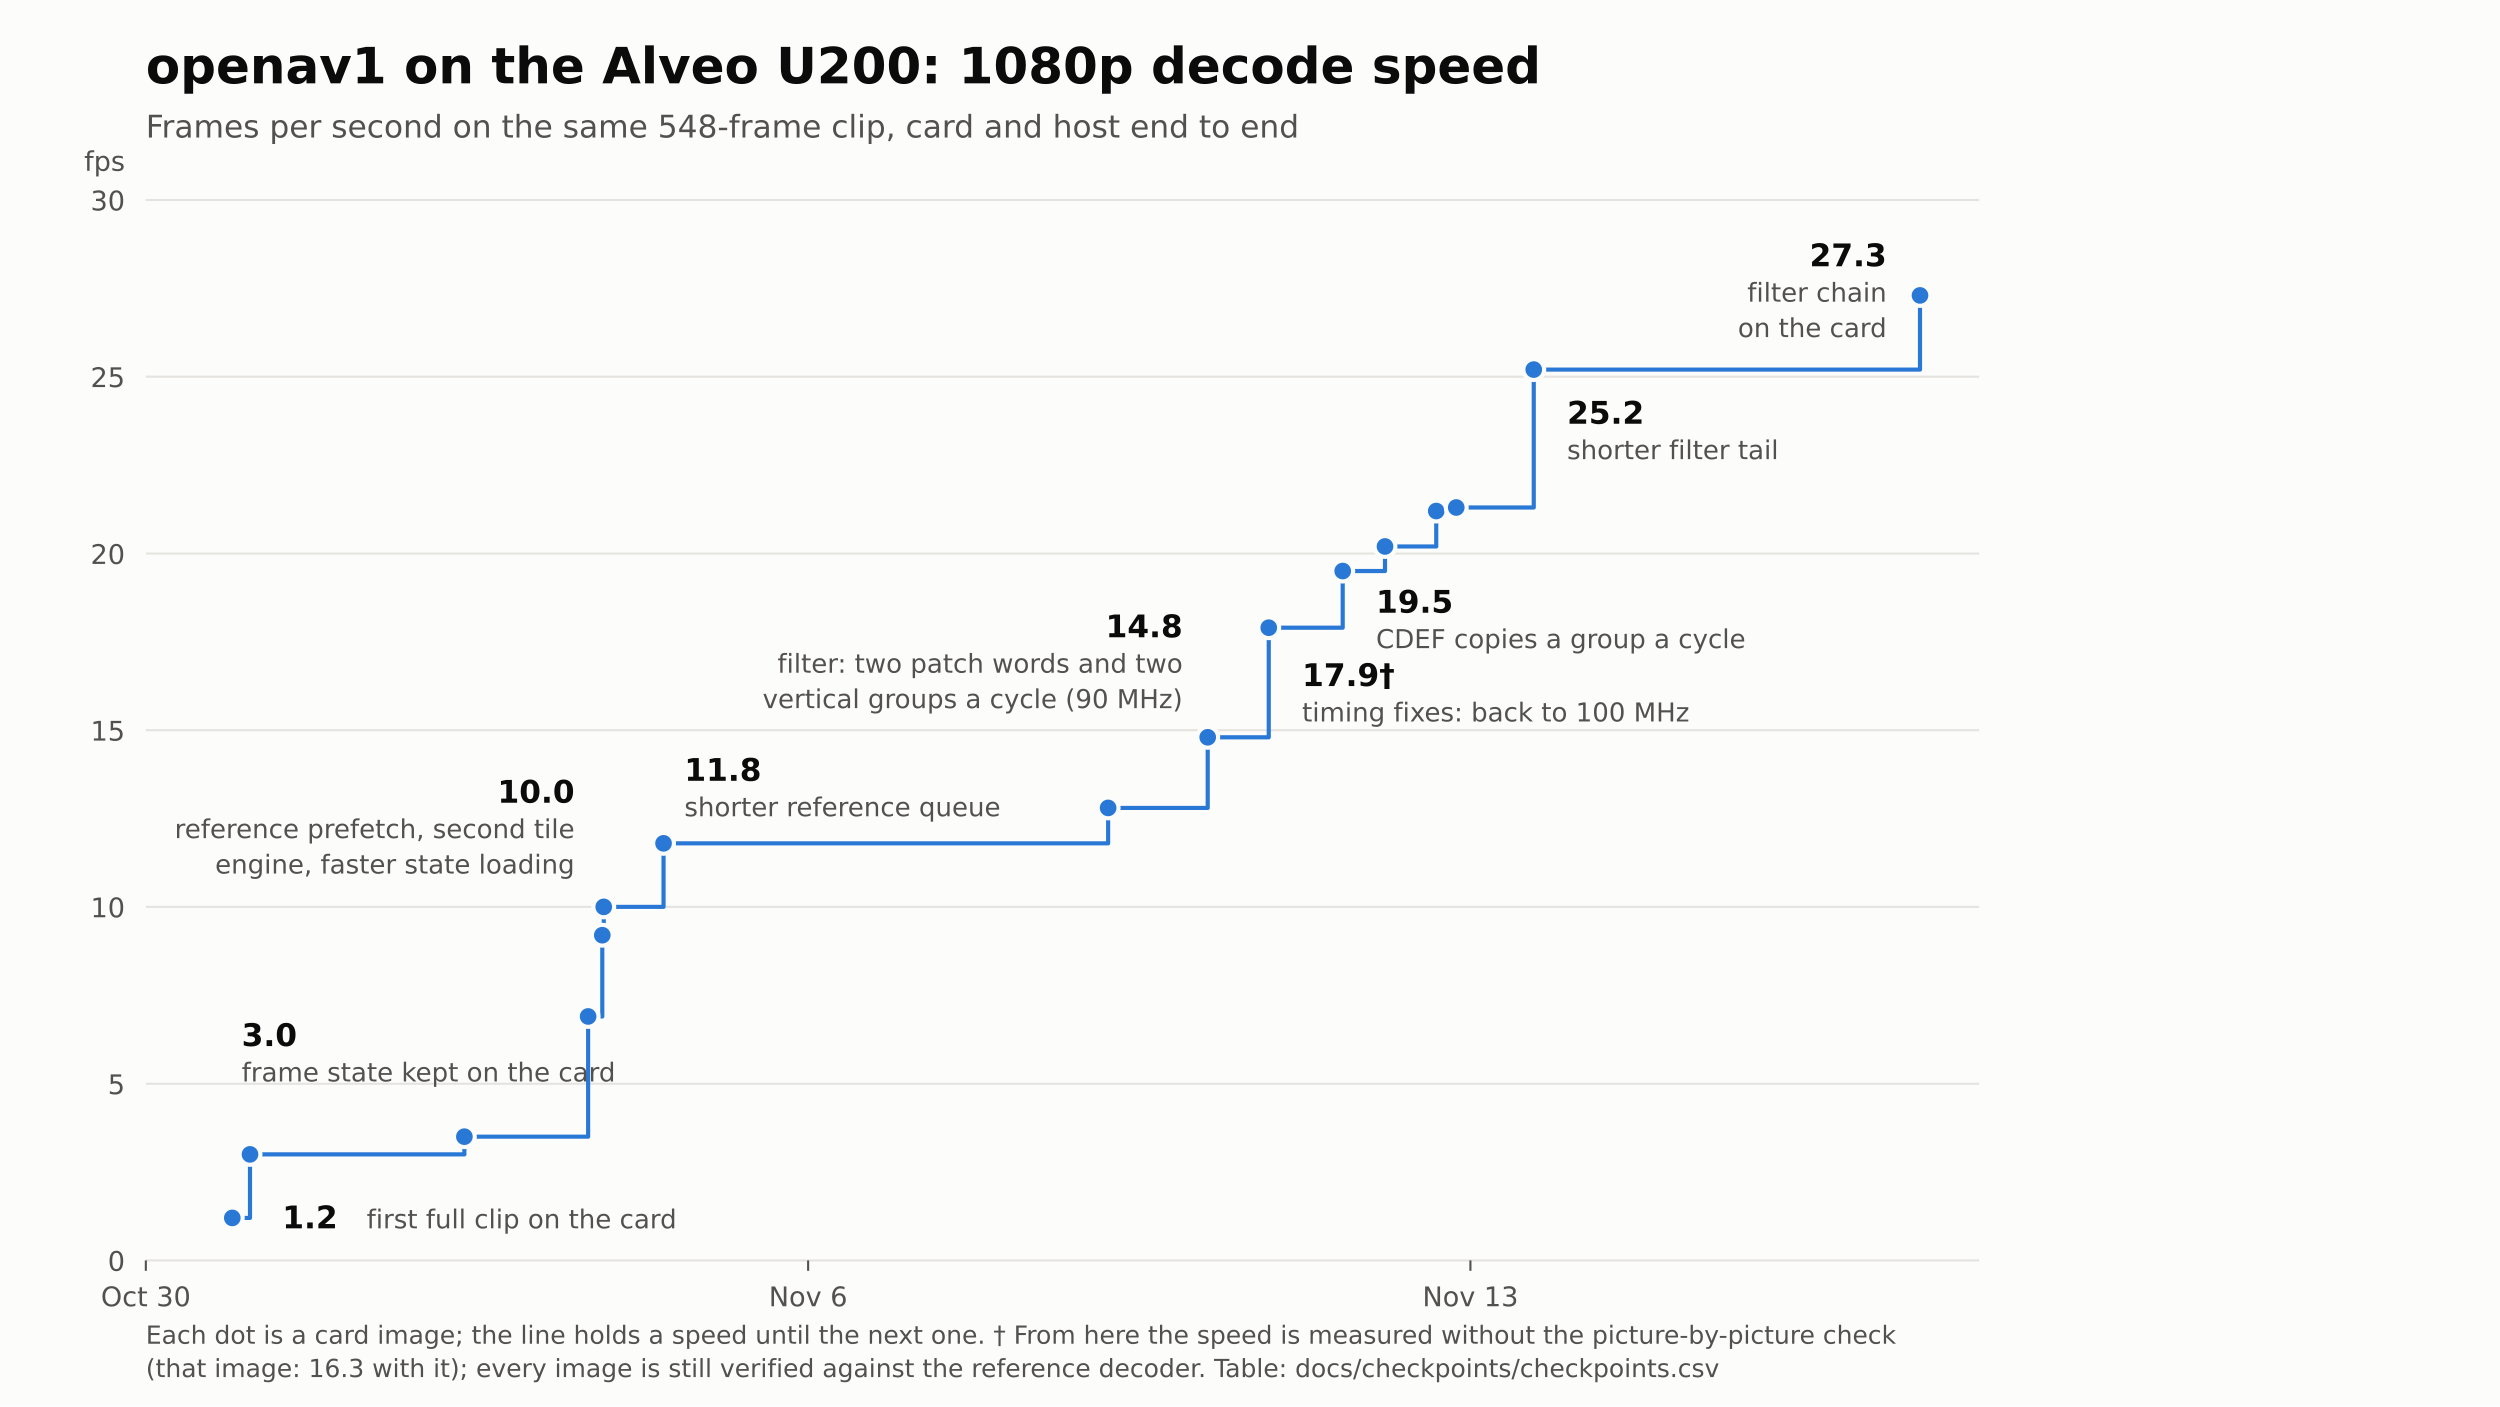
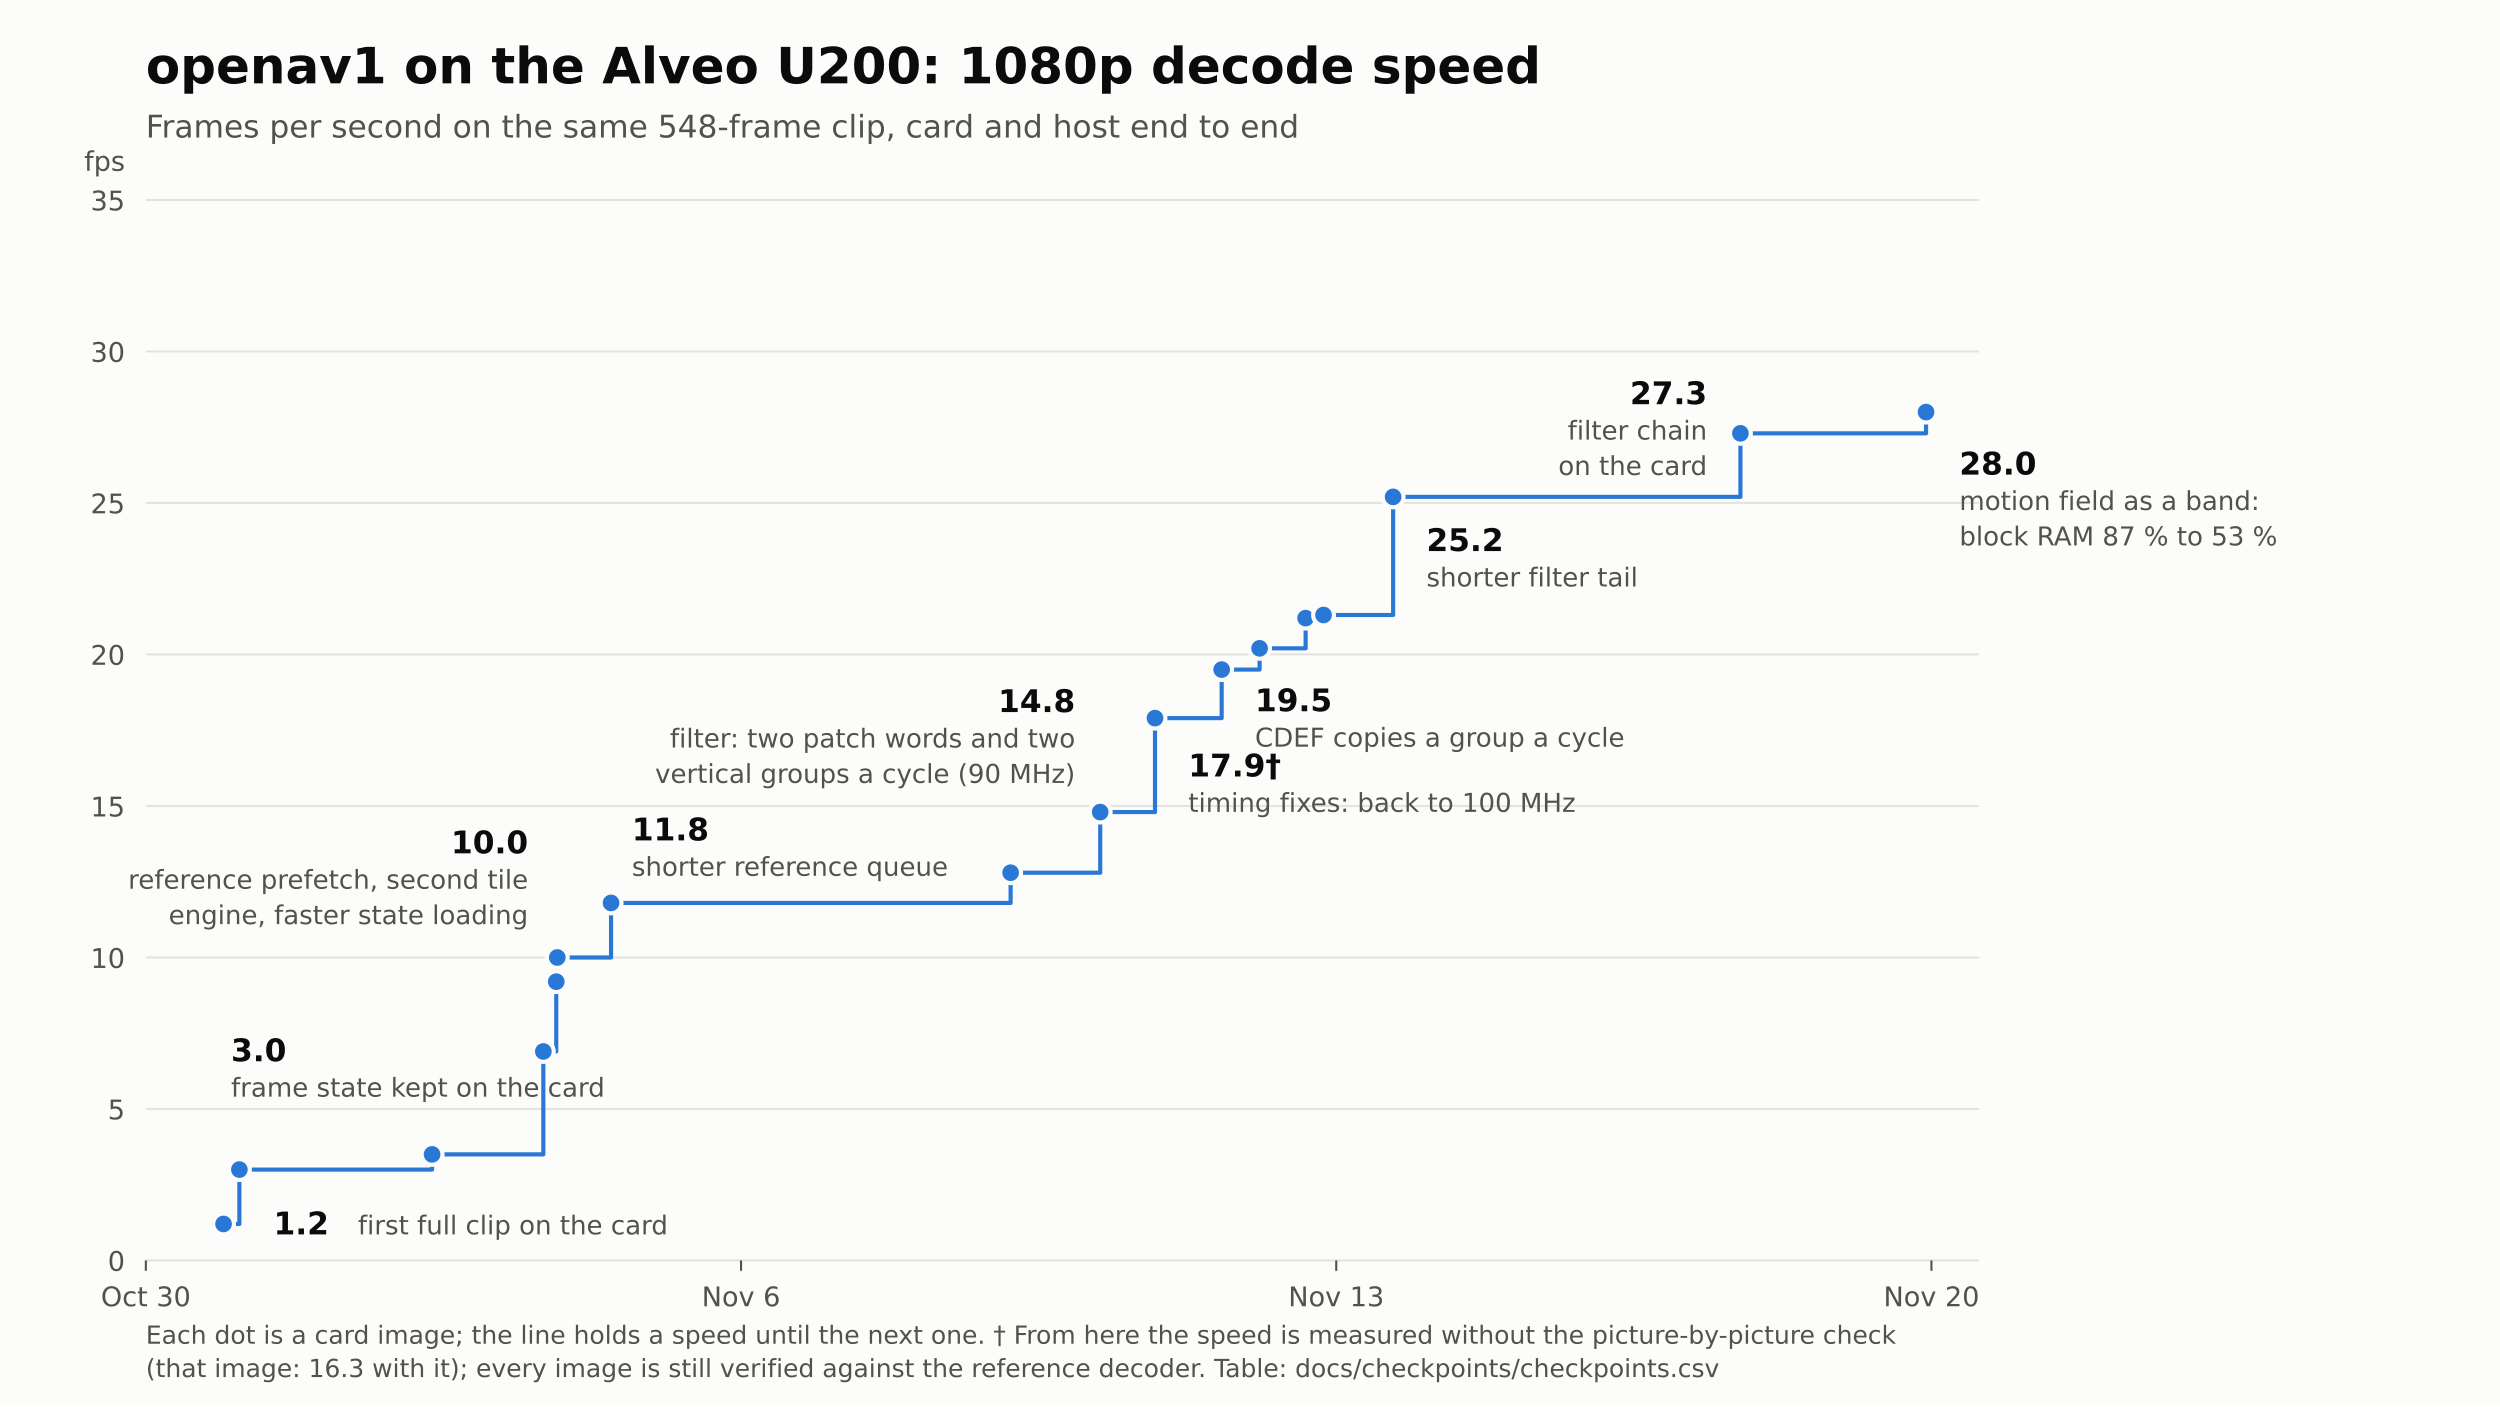
<svg xmlns="http://www.w3.org/2000/svg" width="1200" height="675" viewBox="0 0 1200 675" font-family="DejaVu Sans, Liberation Sans, Arial, sans-serif">
  <rect width="1200" height="675" fill="#fcfcfb" />
  <text x="70" y="40" font-size="24" font-weight="700" fill="#0b0b0b">openav1 on the Alveo U200: 1080p decode speed</text>
  <text x="70" y="66" font-size="15" fill="#52514e">Frames per second on the same 548-frame clip, card and host end to end</text>
  <line x1="70" x2="950" y1="605.0" y2="605.0" stroke="#e4e3df" stroke-width="1" />
  <text x="60" y="610.0" font-size="13" fill="#52514e" text-anchor="end">0</text>
-   <line x1="70" x2="950" y1="520.2" y2="520.2" stroke="#e4e3df" stroke-width="1" />
-   <text x="60" y="525.2" font-size="13" fill="#52514e" text-anchor="end">5</text>
-   <line x1="70" x2="950" y1="435.3" y2="435.3" stroke="#e4e3df" stroke-width="1" />
-   <text x="60" y="440.3" font-size="13" fill="#52514e" text-anchor="end">10</text>
-   <line x1="70" x2="950" y1="350.5" y2="350.5" stroke="#e4e3df" stroke-width="1" />
-   <text x="60" y="355.5" font-size="13" fill="#52514e" text-anchor="end">15</text>
-   <line x1="70" x2="950" y1="265.7" y2="265.7" stroke="#e4e3df" stroke-width="1" />
-   <text x="60" y="270.7" font-size="13" fill="#52514e" text-anchor="end">20</text>
-   <line x1="70" x2="950" y1="180.8" y2="180.8" stroke="#e4e3df" stroke-width="1" />
-   <text x="60" y="185.8" font-size="13" fill="#52514e" text-anchor="end">25</text>
+   <line x1="70" x2="950" y1="532.3" y2="532.3" stroke="#e4e3df" stroke-width="1" />
+   <text x="60" y="537.3" font-size="13" fill="#52514e" text-anchor="end">5</text>
+   <line x1="70" x2="950" y1="459.6" y2="459.6" stroke="#e4e3df" stroke-width="1" />
+   <text x="60" y="464.6" font-size="13" fill="#52514e" text-anchor="end">10</text>
+   <line x1="70" x2="950" y1="386.9" y2="386.9" stroke="#e4e3df" stroke-width="1" />
+   <text x="60" y="391.9" font-size="13" fill="#52514e" text-anchor="end">15</text>
+   <line x1="70" x2="950" y1="314.1" y2="314.1" stroke="#e4e3df" stroke-width="1" />
+   <text x="60" y="319.1" font-size="13" fill="#52514e" text-anchor="end">20</text>
+   <line x1="70" x2="950" y1="241.4" y2="241.4" stroke="#e4e3df" stroke-width="1" />
+   <text x="60" y="246.4" font-size="13" fill="#52514e" text-anchor="end">25</text>
+   <line x1="70" x2="950" y1="168.7" y2="168.7" stroke="#e4e3df" stroke-width="1" />
+   <text x="60" y="173.7" font-size="13" fill="#52514e" text-anchor="end">30</text>
  <line x1="70" x2="950" y1="96.0" y2="96.0" stroke="#e4e3df" stroke-width="1" />
-   <text x="60" y="101.0" font-size="13" fill="#52514e" text-anchor="end">30</text>
+   <text x="60" y="101.0" font-size="13" fill="#52514e" text-anchor="end">35</text>
  <text x="60" y="82" font-size="13" fill="#52514e" text-anchor="end">fps</text>
  <line x1="70.0" x2="70.0" y1="605" y2="610" stroke="#52514e" stroke-width="1" />
  <text x="70.0" y="627" font-size="13" fill="#52514e" text-anchor="middle">Oct 30</text>
-   <line x1="387.9" x2="387.9" y1="605" y2="610" stroke="#52514e" stroke-width="1" />
-   <text x="387.9" y="627" font-size="13" fill="#52514e" text-anchor="middle">Nov 6</text>
-   <line x1="705.8" x2="705.8" y1="605" y2="610" stroke="#52514e" stroke-width="1" />
-   <text x="705.8" y="627" font-size="13" fill="#52514e" text-anchor="middle">Nov 13</text>
-   <path d="M111.5,584.6 L120.0,584.6 L120.0,554.1 L222.9,554.1 L222.9,545.6 L282.3,545.6 L282.3,487.9 L289.1,487.9 L289.1,448.9 L289.8,448.9 L289.8,435.3 L318.5,435.3 L318.5,404.8 L531.9,404.8 L531.9,387.8 L579.7,387.8 L579.7,353.9 L609.0,353.9 L609.0,301.3 L644.5,301.3 L644.5,274.1 L664.8,274.1 L664.8,262.3 L689.4,262.3 L689.4,245.3 L699.0,245.3 L699.0,243.6 L736.2,243.6 L736.2,177.4 L921.6,177.4 L921.6,141.8" fill="none" stroke="#2a78d6" stroke-width="2" stroke-linejoin="round" stroke-linecap="round" />
-   <circle cx="111.5" cy="584.6" r="5" fill="#2a78d6" stroke="#fcfcfb" stroke-width="2" />
-   <circle cx="120.0" cy="554.1" r="5" fill="#2a78d6" stroke="#fcfcfb" stroke-width="2" />
-   <circle cx="222.9" cy="545.6" r="5" fill="#2a78d6" stroke="#fcfcfb" stroke-width="2" />
-   <circle cx="282.3" cy="487.9" r="5" fill="#2a78d6" stroke="#fcfcfb" stroke-width="2" />
-   <circle cx="289.1" cy="448.9" r="5" fill="#2a78d6" stroke="#fcfcfb" stroke-width="2" />
-   <circle cx="289.8" cy="435.3" r="5" fill="#2a78d6" stroke="#fcfcfb" stroke-width="2" />
-   <circle cx="318.5" cy="404.8" r="5" fill="#2a78d6" stroke="#fcfcfb" stroke-width="2" />
-   <circle cx="531.9" cy="387.8" r="5" fill="#2a78d6" stroke="#fcfcfb" stroke-width="2" />
-   <circle cx="579.7" cy="353.9" r="5" fill="#2a78d6" stroke="#fcfcfb" stroke-width="2" />
-   <circle cx="609.0" cy="301.3" r="5" fill="#2a78d6" stroke="#fcfcfb" stroke-width="2" />
-   <circle cx="644.5" cy="274.1" r="5" fill="#2a78d6" stroke="#fcfcfb" stroke-width="2" />
-   <circle cx="664.8" cy="262.3" r="5" fill="#2a78d6" stroke="#fcfcfb" stroke-width="2" />
-   <circle cx="689.4" cy="245.3" r="5" fill="#2a78d6" stroke="#fcfcfb" stroke-width="2" />
-   <circle cx="699.0" cy="243.6" r="5" fill="#2a78d6" stroke="#fcfcfb" stroke-width="2" />
-   <circle cx="736.2" cy="177.4" r="5" fill="#2a78d6" stroke="#fcfcfb" stroke-width="2" />
-   <circle cx="921.6" cy="141.8" r="5" fill="#2a78d6" stroke="#fcfcfb" stroke-width="2" />
-   <text x="135.5" y="589.6" font-size="15" font-weight="700" fill="#0b0b0b" text-anchor="start">1.2</text>
-   <text x="176.0" y="589.6" font-size="12.5" fill="#52514e">first full clip on the card</text>
-   <text x="116.0" y="502.1" font-size="15" font-weight="700" fill="#0b0b0b" text-anchor="start">3.0</text>
-   <text x="116.0" y="519.1" font-size="12.5" fill="#52514e" text-anchor="start">frame state kept on the card</text>
-   <text x="275.8" y="385.3" font-size="15" font-weight="700" fill="#0b0b0b" text-anchor="end">10.0</text>
-   <text x="275.8" y="402.3" font-size="12.5" fill="#52514e" text-anchor="end">reference prefetch, second tile</text>
-   <text x="275.8" y="419.3" font-size="12.5" fill="#52514e" text-anchor="end">engine, faster state loading</text>
-   <text x="328.5" y="374.8" font-size="15" font-weight="700" fill="#0b0b0b" text-anchor="start">11.8</text>
-   <text x="328.5" y="391.8" font-size="12.5" fill="#52514e" text-anchor="start">shorter reference queue</text>
-   <text x="567.7" y="305.9" font-size="15" font-weight="700" fill="#0b0b0b" text-anchor="end">14.8</text>
-   <text x="567.7" y="322.9" font-size="12.5" fill="#52514e" text-anchor="end">filter: two patch words and two</text>
-   <text x="567.7" y="339.9" font-size="12.5" fill="#52514e" text-anchor="end">vertical groups a cycle (90 MHz)</text>
-   <text x="625.0" y="329.3" font-size="15" font-weight="700" fill="#0b0b0b" text-anchor="start">17.9†</text>
-   <text x="625.0" y="346.3" font-size="12.5" fill="#52514e" text-anchor="start">timing fixes: back to 100 MHz</text>
-   <text x="660.5" y="294.1" font-size="15" font-weight="700" fill="#0b0b0b" text-anchor="start">19.5</text>
-   <text x="660.5" y="311.1" font-size="12.5" fill="#52514e" text-anchor="start">CDEF copies a group a cycle</text>
-   <text x="752.2" y="203.4" font-size="15" font-weight="700" fill="#0b0b0b" text-anchor="start">25.2</text>
-   <text x="752.2" y="220.4" font-size="12.5" fill="#52514e" text-anchor="start">shorter filter tail</text>
-   <text x="905.6" y="127.8" font-size="15" font-weight="700" fill="#0b0b0b" text-anchor="end">27.3</text>
-   <text x="905.6" y="144.8" font-size="12.5" fill="#52514e" text-anchor="end">filter chain</text>
-   <text x="905.6" y="161.8" font-size="12.5" fill="#52514e" text-anchor="end">on the card</text>
+   <line x1="355.7" x2="355.7" y1="605" y2="610" stroke="#52514e" stroke-width="1" />
+   <text x="355.7" y="627" font-size="13" fill="#52514e" text-anchor="middle">Nov 6</text>
+   <line x1="641.4" x2="641.4" y1="605" y2="610" stroke="#52514e" stroke-width="1" />
+   <text x="641.4" y="627" font-size="13" fill="#52514e" text-anchor="middle">Nov 13</text>
+   <line x1="927.1" x2="927.1" y1="605" y2="610" stroke="#52514e" stroke-width="1" />
+   <text x="927.1" y="627" font-size="13" fill="#52514e" text-anchor="middle">Nov 20</text>
+   <path d="M107.3,587.5 L114.9,587.5 L114.9,561.4 L207.4,561.4 L207.4,554.1 L260.8,554.1 L260.8,504.7 L267.0,504.7 L267.0,471.2 L267.5,471.2 L267.5,459.6 L293.3,459.6 L293.3,433.4 L485.1,433.4 L485.1,418.9 L528.1,418.9 L528.1,389.8 L554.4,389.8 L554.4,344.7 L586.4,344.7 L586.4,321.4 L604.6,321.4 L604.6,311.2 L626.7,311.2 L626.7,296.7 L635.3,296.7 L635.3,295.2 L668.7,295.2 L668.7,238.5 L835.4,238.5 L835.4,208.0 L924.5,208.0 L924.5,197.8" fill="none" stroke="#2a78d6" stroke-width="2" stroke-linejoin="round" stroke-linecap="round" />
+   <circle cx="107.3" cy="587.5" r="5" fill="#2a78d6" stroke="#fcfcfb" stroke-width="2" />
+   <circle cx="114.9" cy="561.4" r="5" fill="#2a78d6" stroke="#fcfcfb" stroke-width="2" />
+   <circle cx="207.4" cy="554.1" r="5" fill="#2a78d6" stroke="#fcfcfb" stroke-width="2" />
+   <circle cx="260.8" cy="504.7" r="5" fill="#2a78d6" stroke="#fcfcfb" stroke-width="2" />
+   <circle cx="267.0" cy="471.2" r="5" fill="#2a78d6" stroke="#fcfcfb" stroke-width="2" />
+   <circle cx="267.5" cy="459.6" r="5" fill="#2a78d6" stroke="#fcfcfb" stroke-width="2" />
+   <circle cx="293.3" cy="433.4" r="5" fill="#2a78d6" stroke="#fcfcfb" stroke-width="2" />
+   <circle cx="485.1" cy="418.9" r="5" fill="#2a78d6" stroke="#fcfcfb" stroke-width="2" />
+   <circle cx="528.1" cy="389.8" r="5" fill="#2a78d6" stroke="#fcfcfb" stroke-width="2" />
+   <circle cx="554.4" cy="344.7" r="5" fill="#2a78d6" stroke="#fcfcfb" stroke-width="2" />
+   <circle cx="586.4" cy="321.4" r="5" fill="#2a78d6" stroke="#fcfcfb" stroke-width="2" />
+   <circle cx="604.6" cy="311.2" r="5" fill="#2a78d6" stroke="#fcfcfb" stroke-width="2" />
+   <circle cx="626.7" cy="296.7" r="5" fill="#2a78d6" stroke="#fcfcfb" stroke-width="2" />
+   <circle cx="635.3" cy="295.2" r="5" fill="#2a78d6" stroke="#fcfcfb" stroke-width="2" />
+   <circle cx="668.7" cy="238.5" r="5" fill="#2a78d6" stroke="#fcfcfb" stroke-width="2" />
+   <circle cx="835.4" cy="208.0" r="5" fill="#2a78d6" stroke="#fcfcfb" stroke-width="2" />
+   <circle cx="924.5" cy="197.8" r="5" fill="#2a78d6" stroke="#fcfcfb" stroke-width="2" />
+   <text x="131.3" y="592.5" font-size="15" font-weight="700" fill="#0b0b0b" text-anchor="start">1.2</text>
+   <text x="171.8" y="592.5" font-size="12.5" fill="#52514e">first full clip on the card</text>
+   <text x="110.9" y="509.4" font-size="15" font-weight="700" fill="#0b0b0b" text-anchor="start">3.0</text>
+   <text x="110.9" y="526.4" font-size="12.5" fill="#52514e" text-anchor="start">frame state kept on the card</text>
+   <text x="253.5" y="409.6" font-size="15" font-weight="700" fill="#0b0b0b" text-anchor="end">10.0</text>
+   <text x="253.5" y="426.6" font-size="12.5" fill="#52514e" text-anchor="end">reference prefetch, second tile</text>
+   <text x="253.5" y="443.6" font-size="12.5" fill="#52514e" text-anchor="end">engine, faster state loading</text>
+   <text x="303.3" y="403.4" font-size="15" font-weight="700" fill="#0b0b0b" text-anchor="start">11.8</text>
+   <text x="303.3" y="420.4" font-size="12.5" fill="#52514e" text-anchor="start">shorter reference queue</text>
+   <text x="516.1" y="341.8" font-size="15" font-weight="700" fill="#0b0b0b" text-anchor="end">14.8</text>
+   <text x="516.1" y="358.8" font-size="12.5" fill="#52514e" text-anchor="end">filter: two patch words and two</text>
+   <text x="516.1" y="375.8" font-size="12.5" fill="#52514e" text-anchor="end">vertical groups a cycle (90 MHz)</text>
+   <text x="570.4" y="372.7" font-size="15" font-weight="700" fill="#0b0b0b" text-anchor="start">17.9†</text>
+   <text x="570.4" y="389.7" font-size="12.5" fill="#52514e" text-anchor="start">timing fixes: back to 100 MHz</text>
+   <text x="602.4" y="341.4" font-size="15" font-weight="700" fill="#0b0b0b" text-anchor="start">19.5</text>
+   <text x="602.4" y="358.4" font-size="12.5" fill="#52514e" text-anchor="start">CDEF copies a group a cycle</text>
+   <text x="684.7" y="264.5" font-size="15" font-weight="700" fill="#0b0b0b" text-anchor="start">25.2</text>
+   <text x="684.7" y="281.5" font-size="12.5" fill="#52514e" text-anchor="start">shorter filter tail</text>
+   <text x="819.4" y="194.0" font-size="15" font-weight="700" fill="#0b0b0b" text-anchor="end">27.3</text>
+   <text x="819.4" y="211.0" font-size="12.5" fill="#52514e" text-anchor="end">filter chain</text>
+   <text x="819.4" y="228.0" font-size="12.5" fill="#52514e" text-anchor="end">on the card</text>
+   <text x="940.5" y="227.8" font-size="15" font-weight="700" fill="#0b0b0b" text-anchor="start">28.0</text>
+   <text x="940.5" y="244.8" font-size="12.5" fill="#52514e" text-anchor="start">motion field as a band:</text>
+   <text x="940.5" y="261.8" font-size="12.5" fill="#52514e" text-anchor="start">block RAM 87 % to 53 %</text>
  <text x="70" y="645" font-size="12" fill="#52514e">Each dot is a card image; the line holds a speed until the next one. † From here the speed is measured without the picture-by-picture check</text>
  <text x="70" y="661" font-size="12" fill="#52514e">(that image: 16.3 with it); every image is still verified against the reference decoder. Table: docs/checkpoints/checkpoints.csv</text>
</svg>
